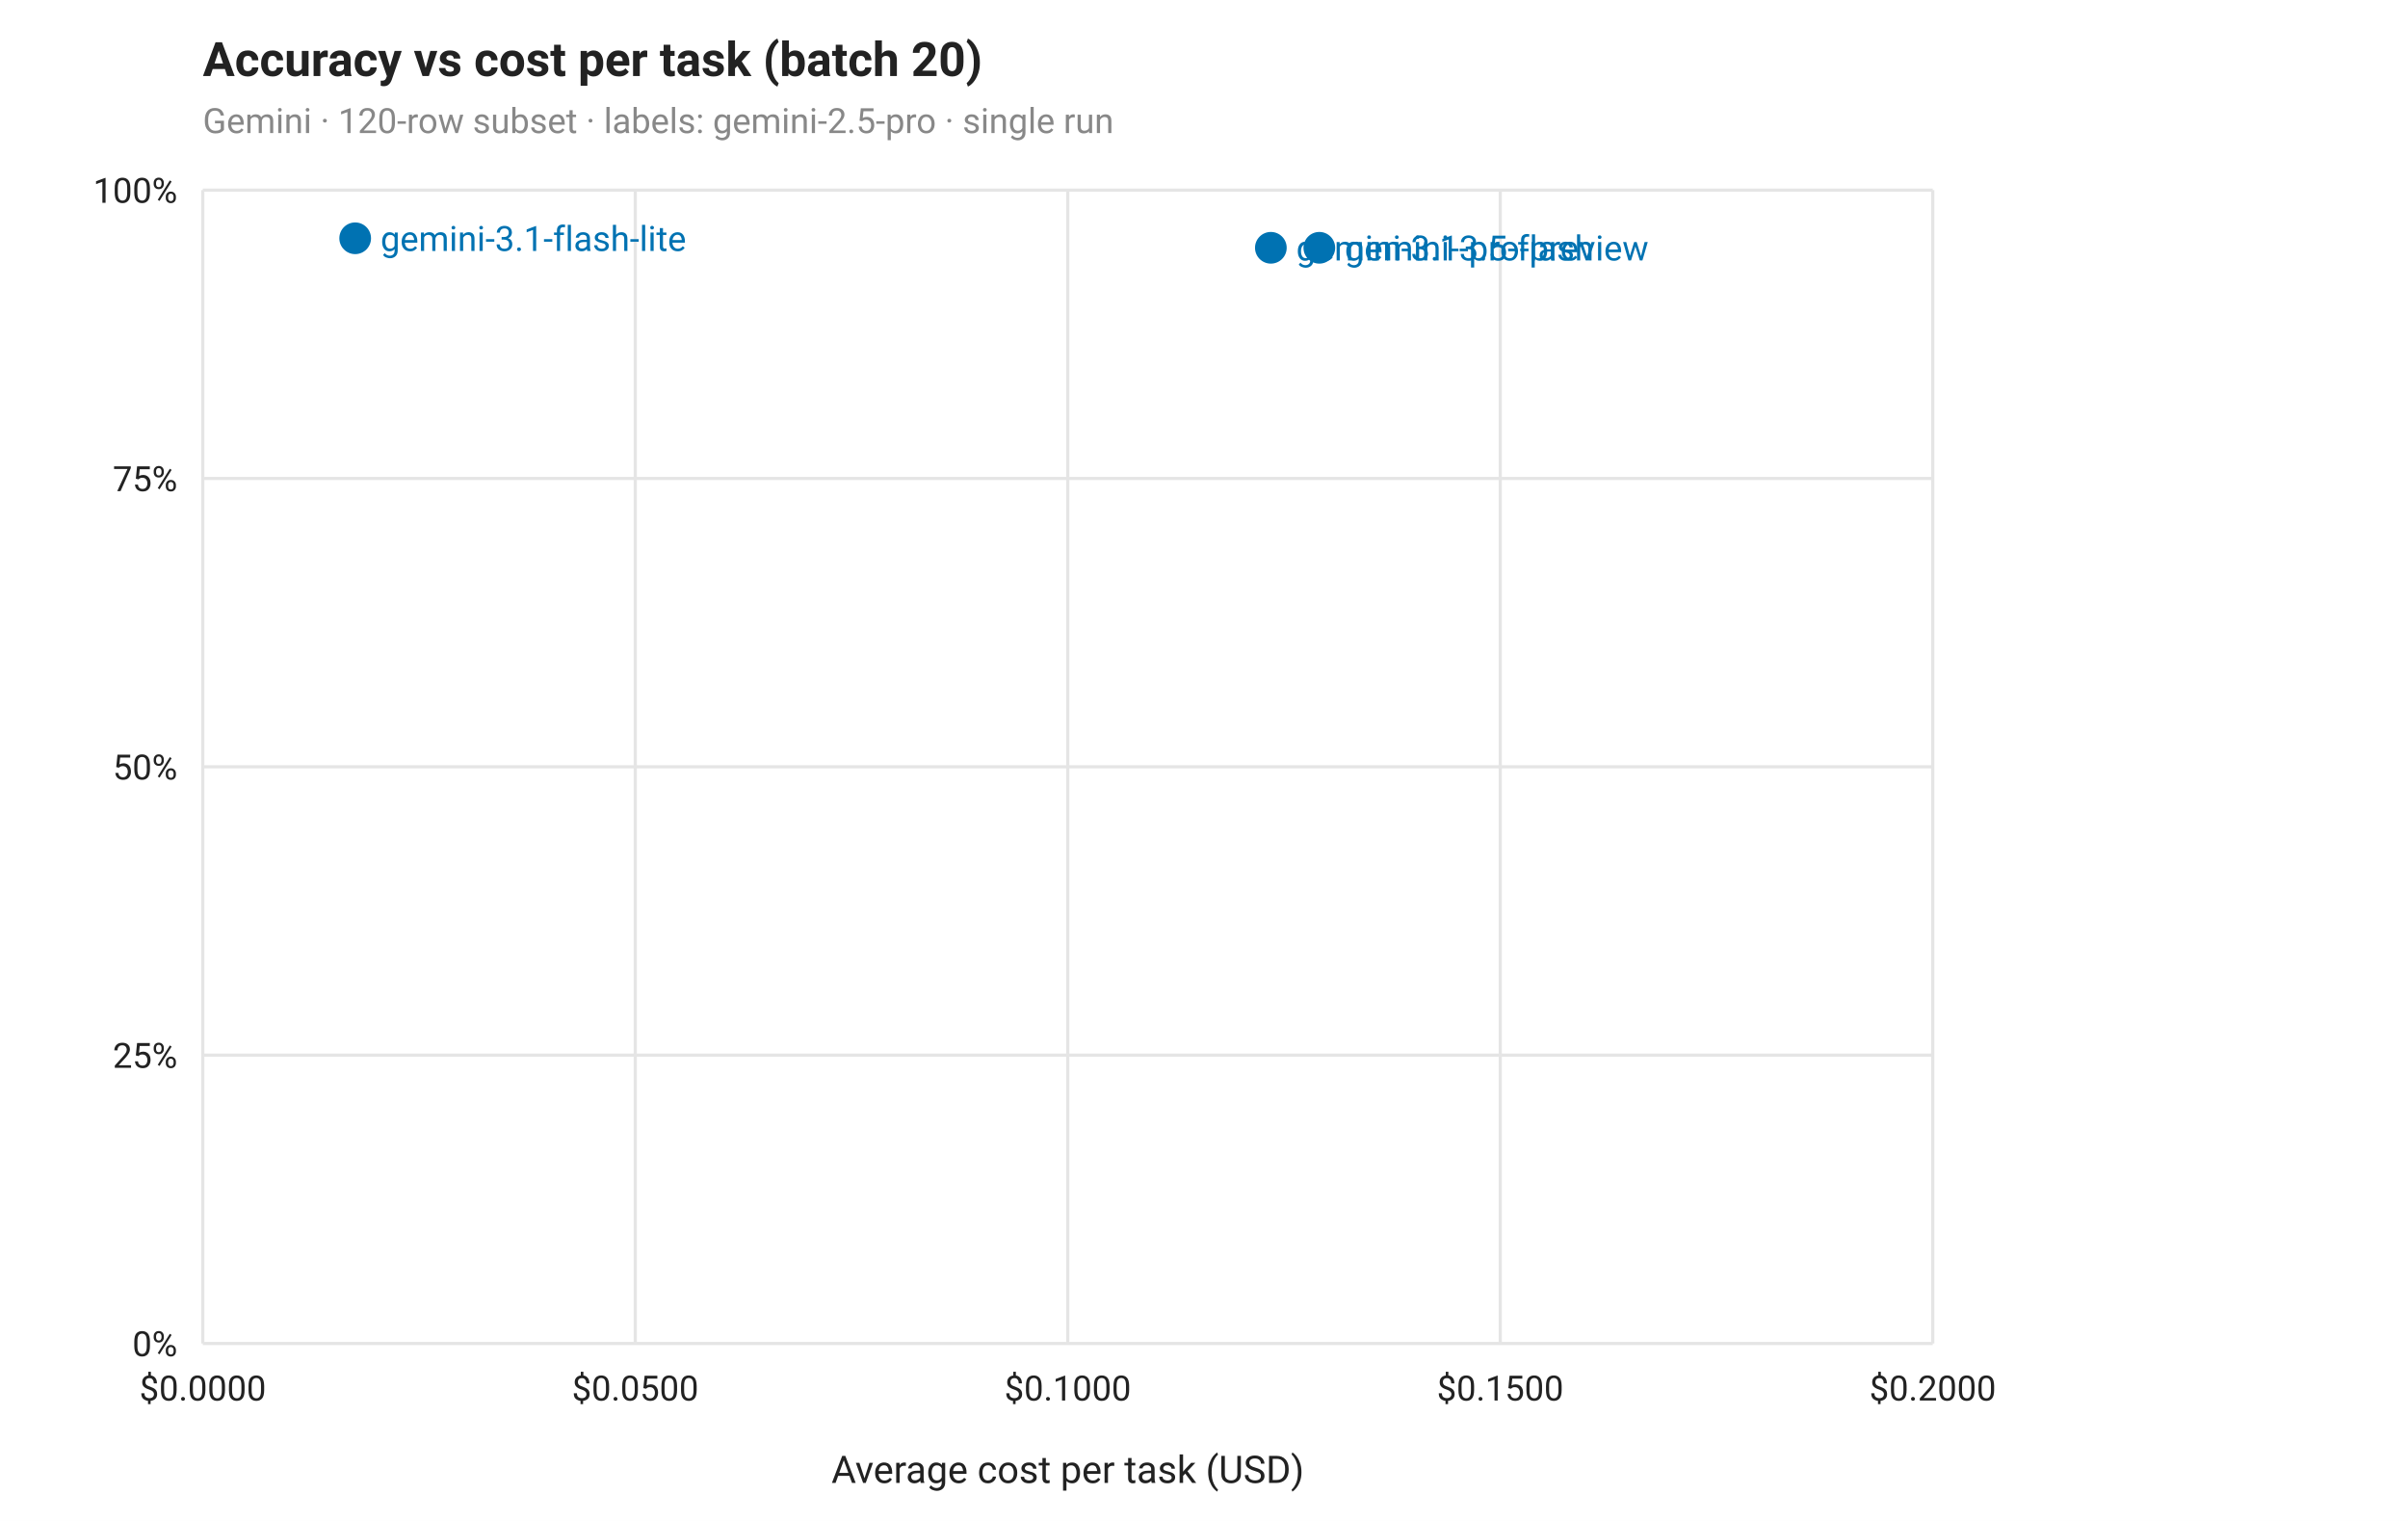
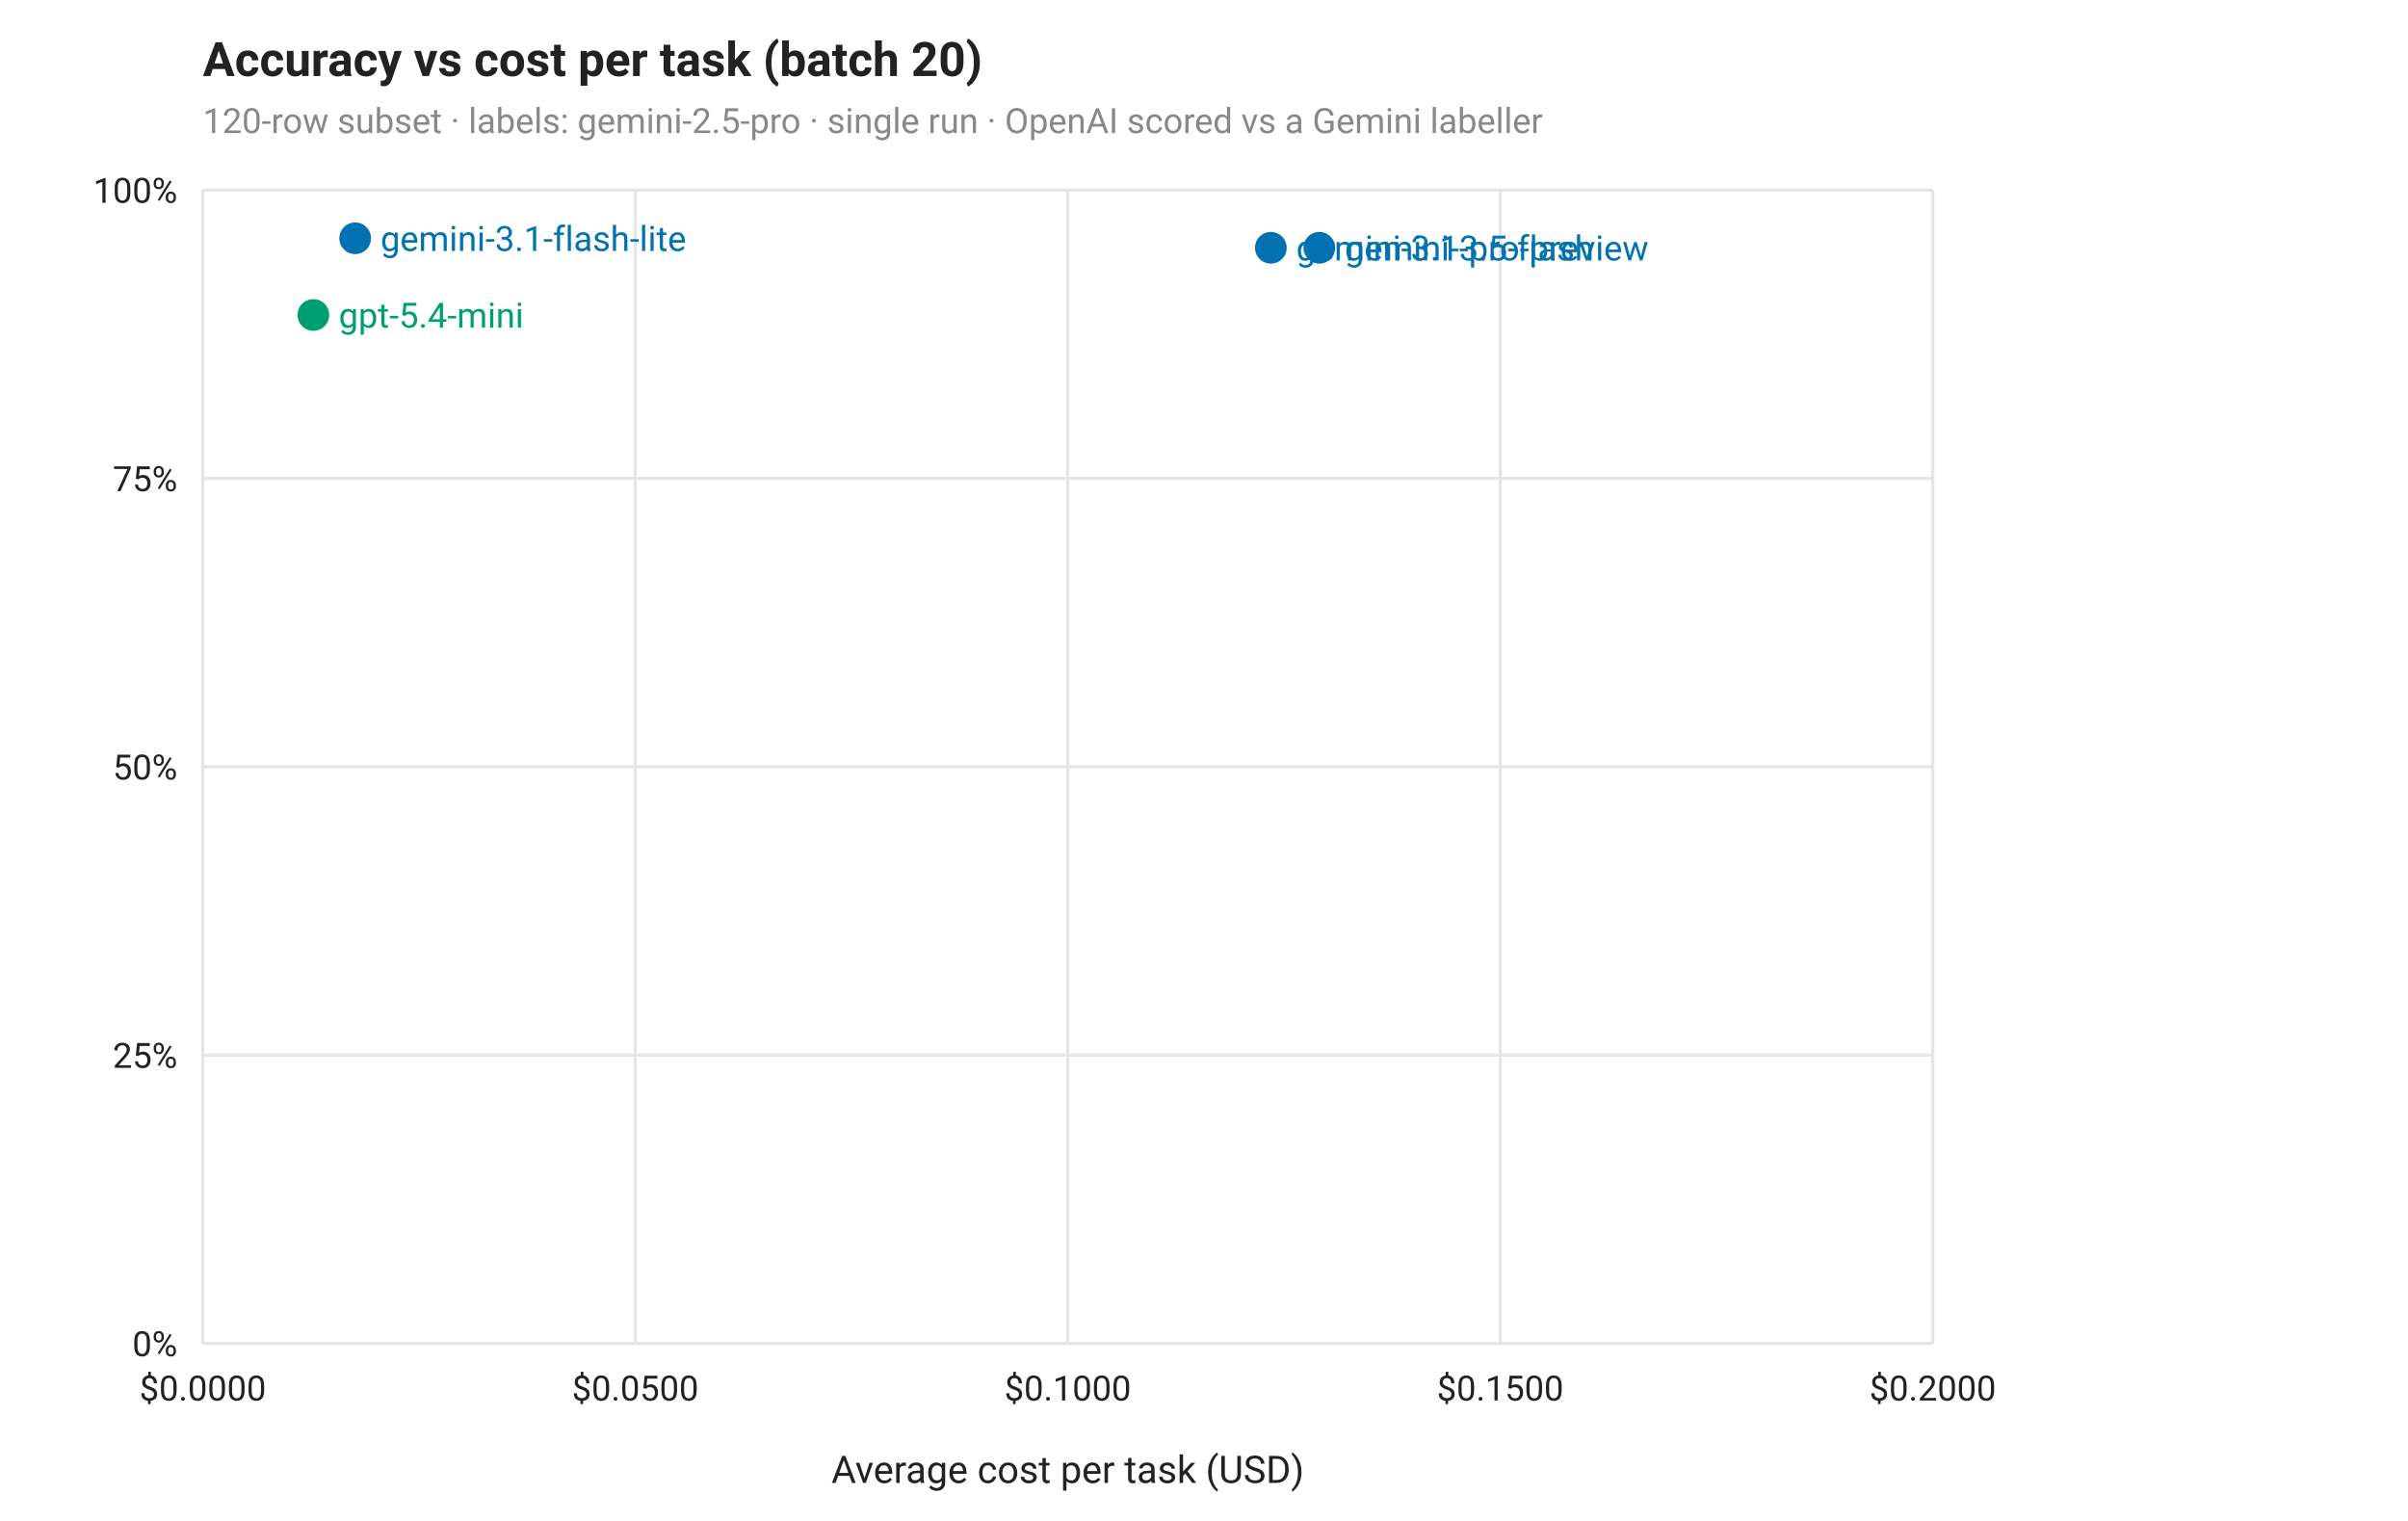
<svg xmlns="http://www.w3.org/2000/svg" width="760" height="480" viewBox="0 0 760 480" font-family="system-ui, -apple-system, Segoe UI, Roboto, sans-serif">
  <rect width="760" height="480" fill="#ffffff" />
  <text x="64" y="24" font-size="15" font-weight="600" fill="#222222">Accuracy vs cost per task (batch 20)</text>
-   <text x="64" y="42" font-size="11" fill="#888888">Gemini · 120-row subset · labels: gemini-2.5-pro · single run</text>
+   <text x="64" y="42" font-size="11" fill="#888888">120-row subset · labels: gemini-2.5-pro · single run · OpenAI scored vs a Gemini labeller</text>
  <line x1="64" y1="424.0" x2="610" y2="424.0" stroke="#e5e5e5" />
  <text x="56" y="428.0" font-size="11" text-anchor="end" fill="#222222">0%</text>
  <line x1="64" y1="333.0" x2="610" y2="333.0" stroke="#e5e5e5" />
  <text x="56" y="337.0" font-size="11" text-anchor="end" fill="#222222">25%</text>
  <line x1="64" y1="242.0" x2="610" y2="242.0" stroke="#e5e5e5" />
  <text x="56" y="246.0" font-size="11" text-anchor="end" fill="#222222">50%</text>
  <line x1="64" y1="151.0" x2="610" y2="151.0" stroke="#e5e5e5" />
  <text x="56" y="155.0" font-size="11" text-anchor="end" fill="#222222">75%</text>
  <line x1="64" y1="60.0" x2="610" y2="60.0" stroke="#e5e5e5" />
  <text x="56" y="64.0" font-size="11" text-anchor="end" fill="#222222">100%</text>
  <line x1="64.0" y1="60" x2="64.0" y2="424" stroke="#e5e5e5" />
  <text x="64.0" y="442" font-size="11" text-anchor="middle" fill="#222222">$0.0000</text>
  <line x1="200.5" y1="60" x2="200.5" y2="424" stroke="#e5e5e5" />
  <text x="200.5" y="442" font-size="11" text-anchor="middle" fill="#222222">$0.0500</text>
  <line x1="337.0" y1="60" x2="337.0" y2="424" stroke="#e5e5e5" />
  <text x="337.0" y="442" font-size="11" text-anchor="middle" fill="#222222">$0.1000</text>
  <line x1="473.5" y1="60" x2="473.5" y2="424" stroke="#e5e5e5" />
  <text x="473.5" y="442" font-size="11" text-anchor="middle" fill="#222222">$0.1500</text>
  <line x1="610.0" y1="60" x2="610.0" y2="424" stroke="#e5e5e5" />
  <text x="610.0" y="442" font-size="11" text-anchor="middle" fill="#222222">$0.2000</text>
  <text x="337" y="468" font-size="12" text-anchor="middle" fill="#222222">Average cost per task (USD)</text>
  <circle cx="112.1" cy="75.2" r="5" fill="#0072B2" />
  <text x="120.1" y="79.2" font-size="11" fill="#0072B2">gemini-3.1-flash-lite</text>
  <circle cx="416.4" cy="78.2" r="5" fill="#0072B2" />
  <text x="424.4" y="82.2" font-size="11" fill="#0072B2">gemini-3.5-flash</text>
  <circle cx="401.1" cy="78.2" r="5" fill="#0072B2" />
  <text x="409.1" y="82.2" font-size="11" fill="#0072B2">gemini-3.1-pro-preview</text>
+   <circle cx="98.9" cy="99.4" r="5" fill="#009E73" />
+   <text x="106.9" y="103.4" font-size="11" fill="#009E73">gpt-5.4-mini</text>
</svg>
